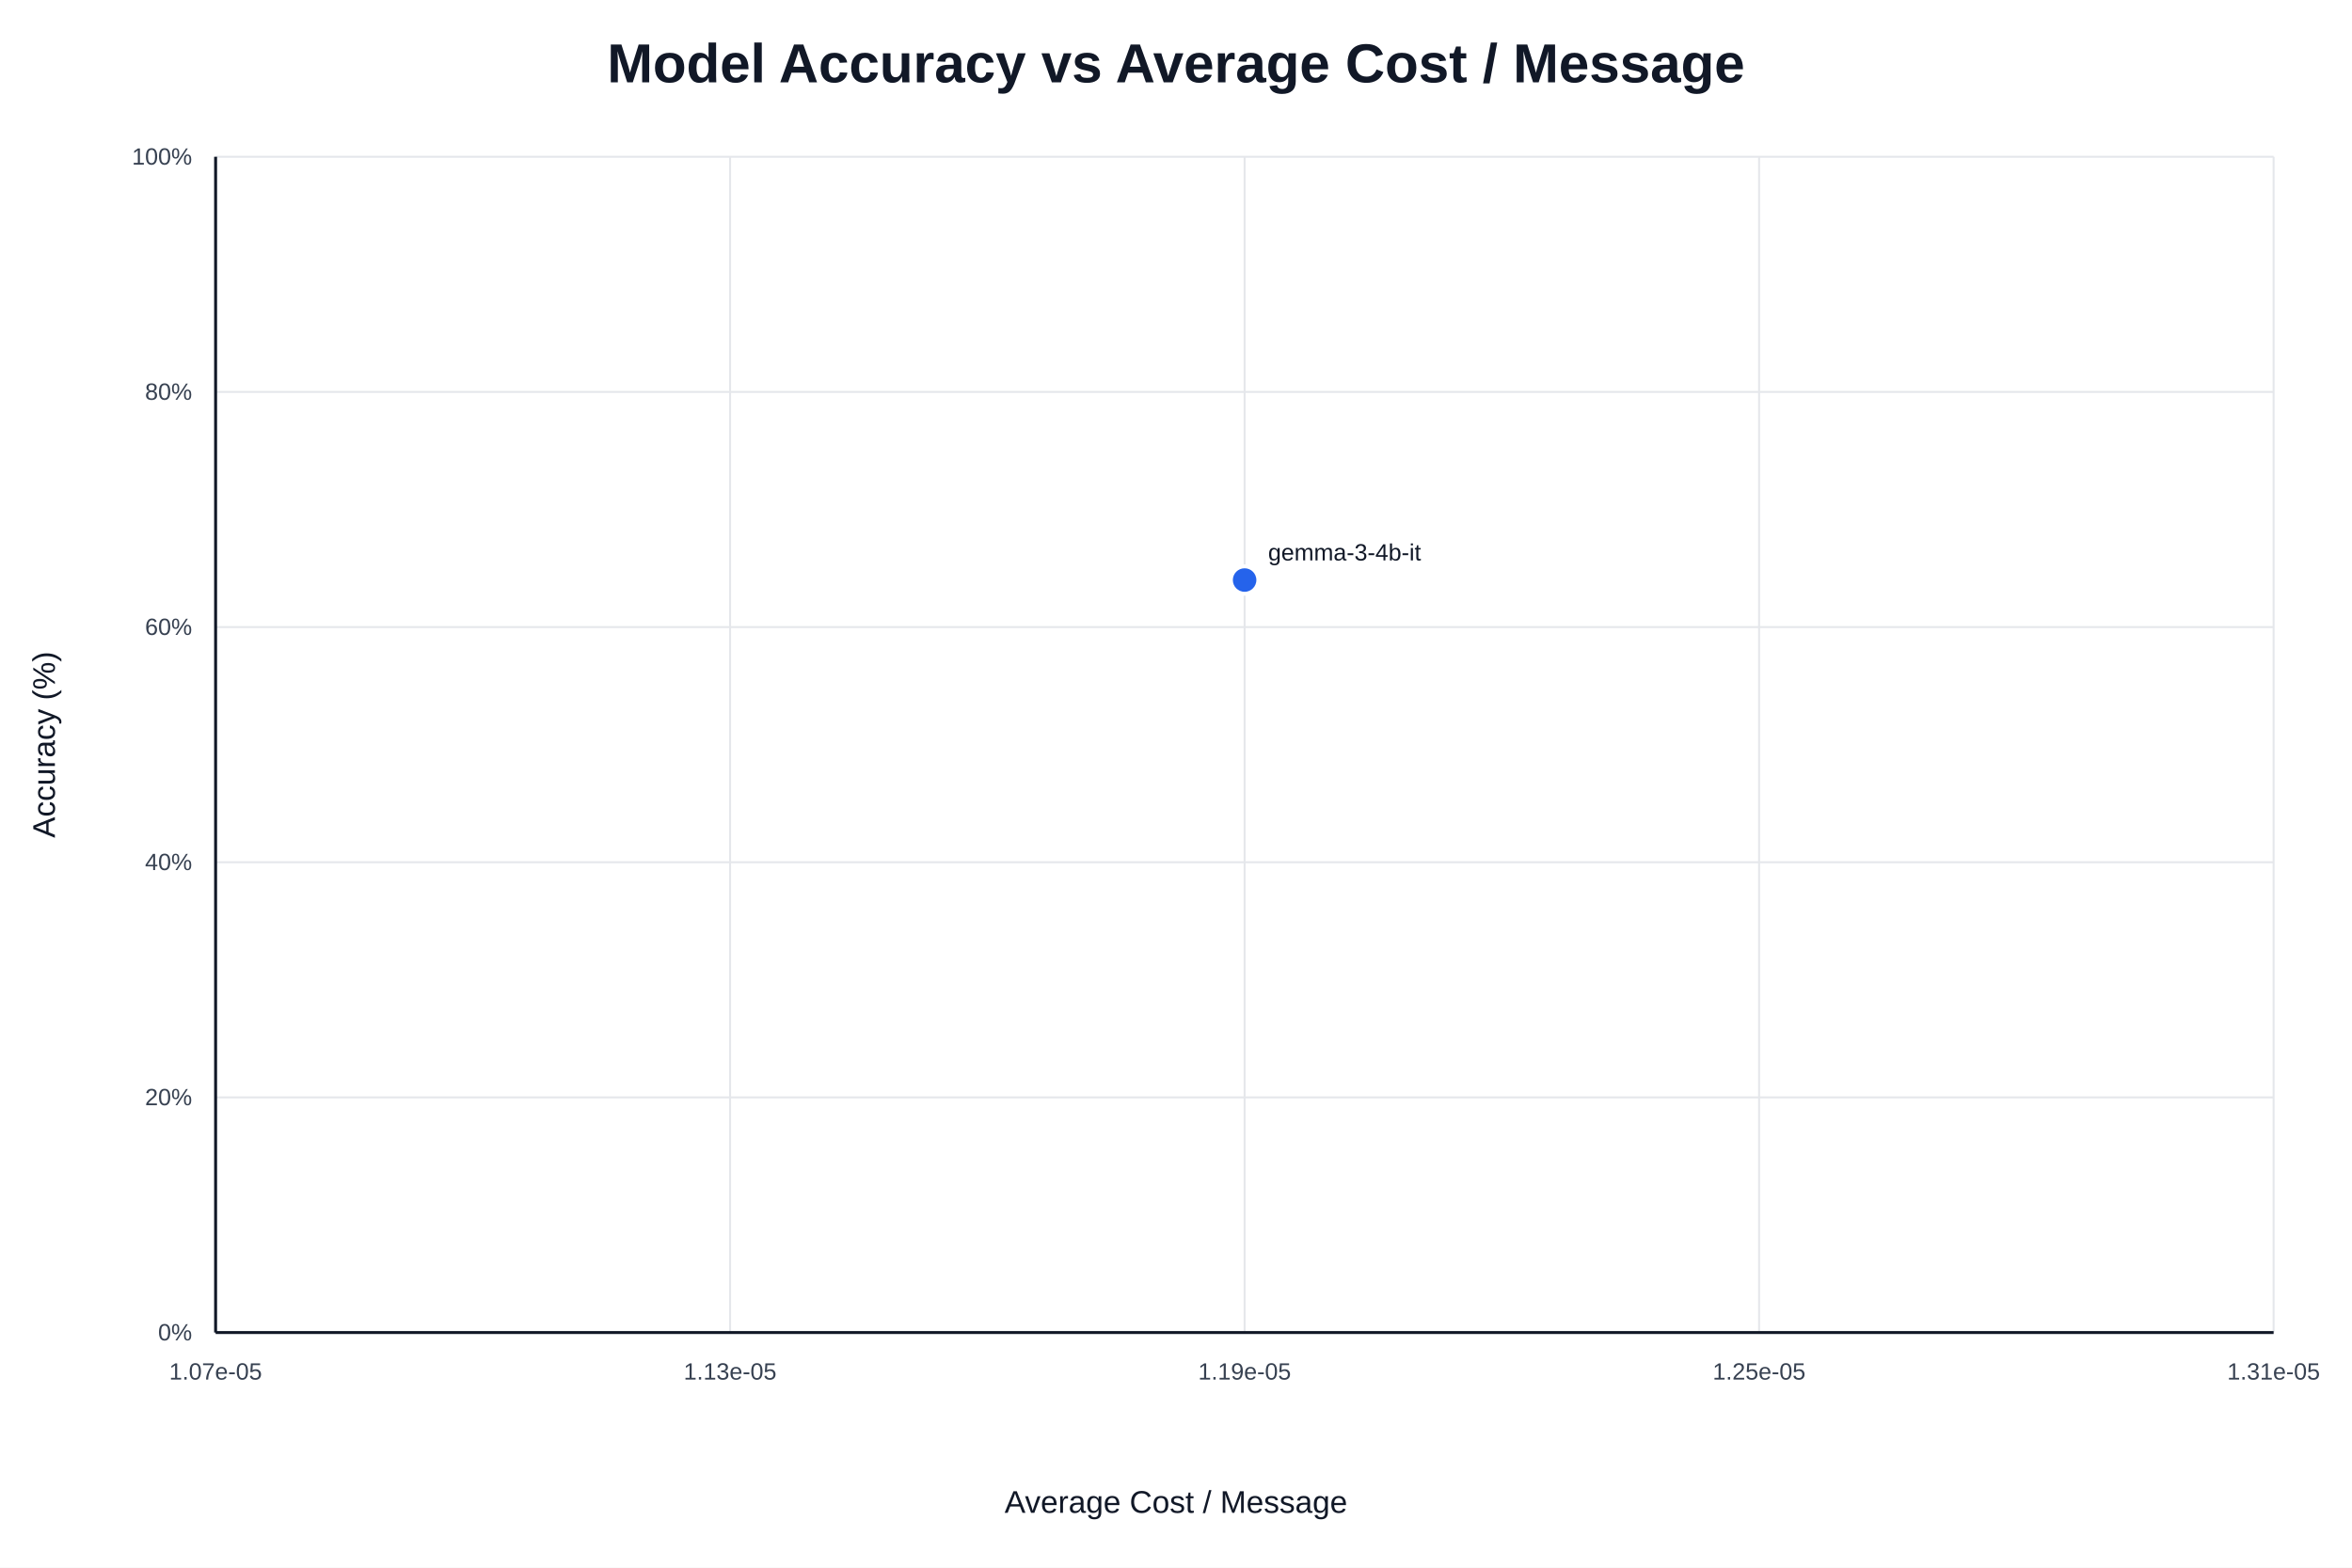
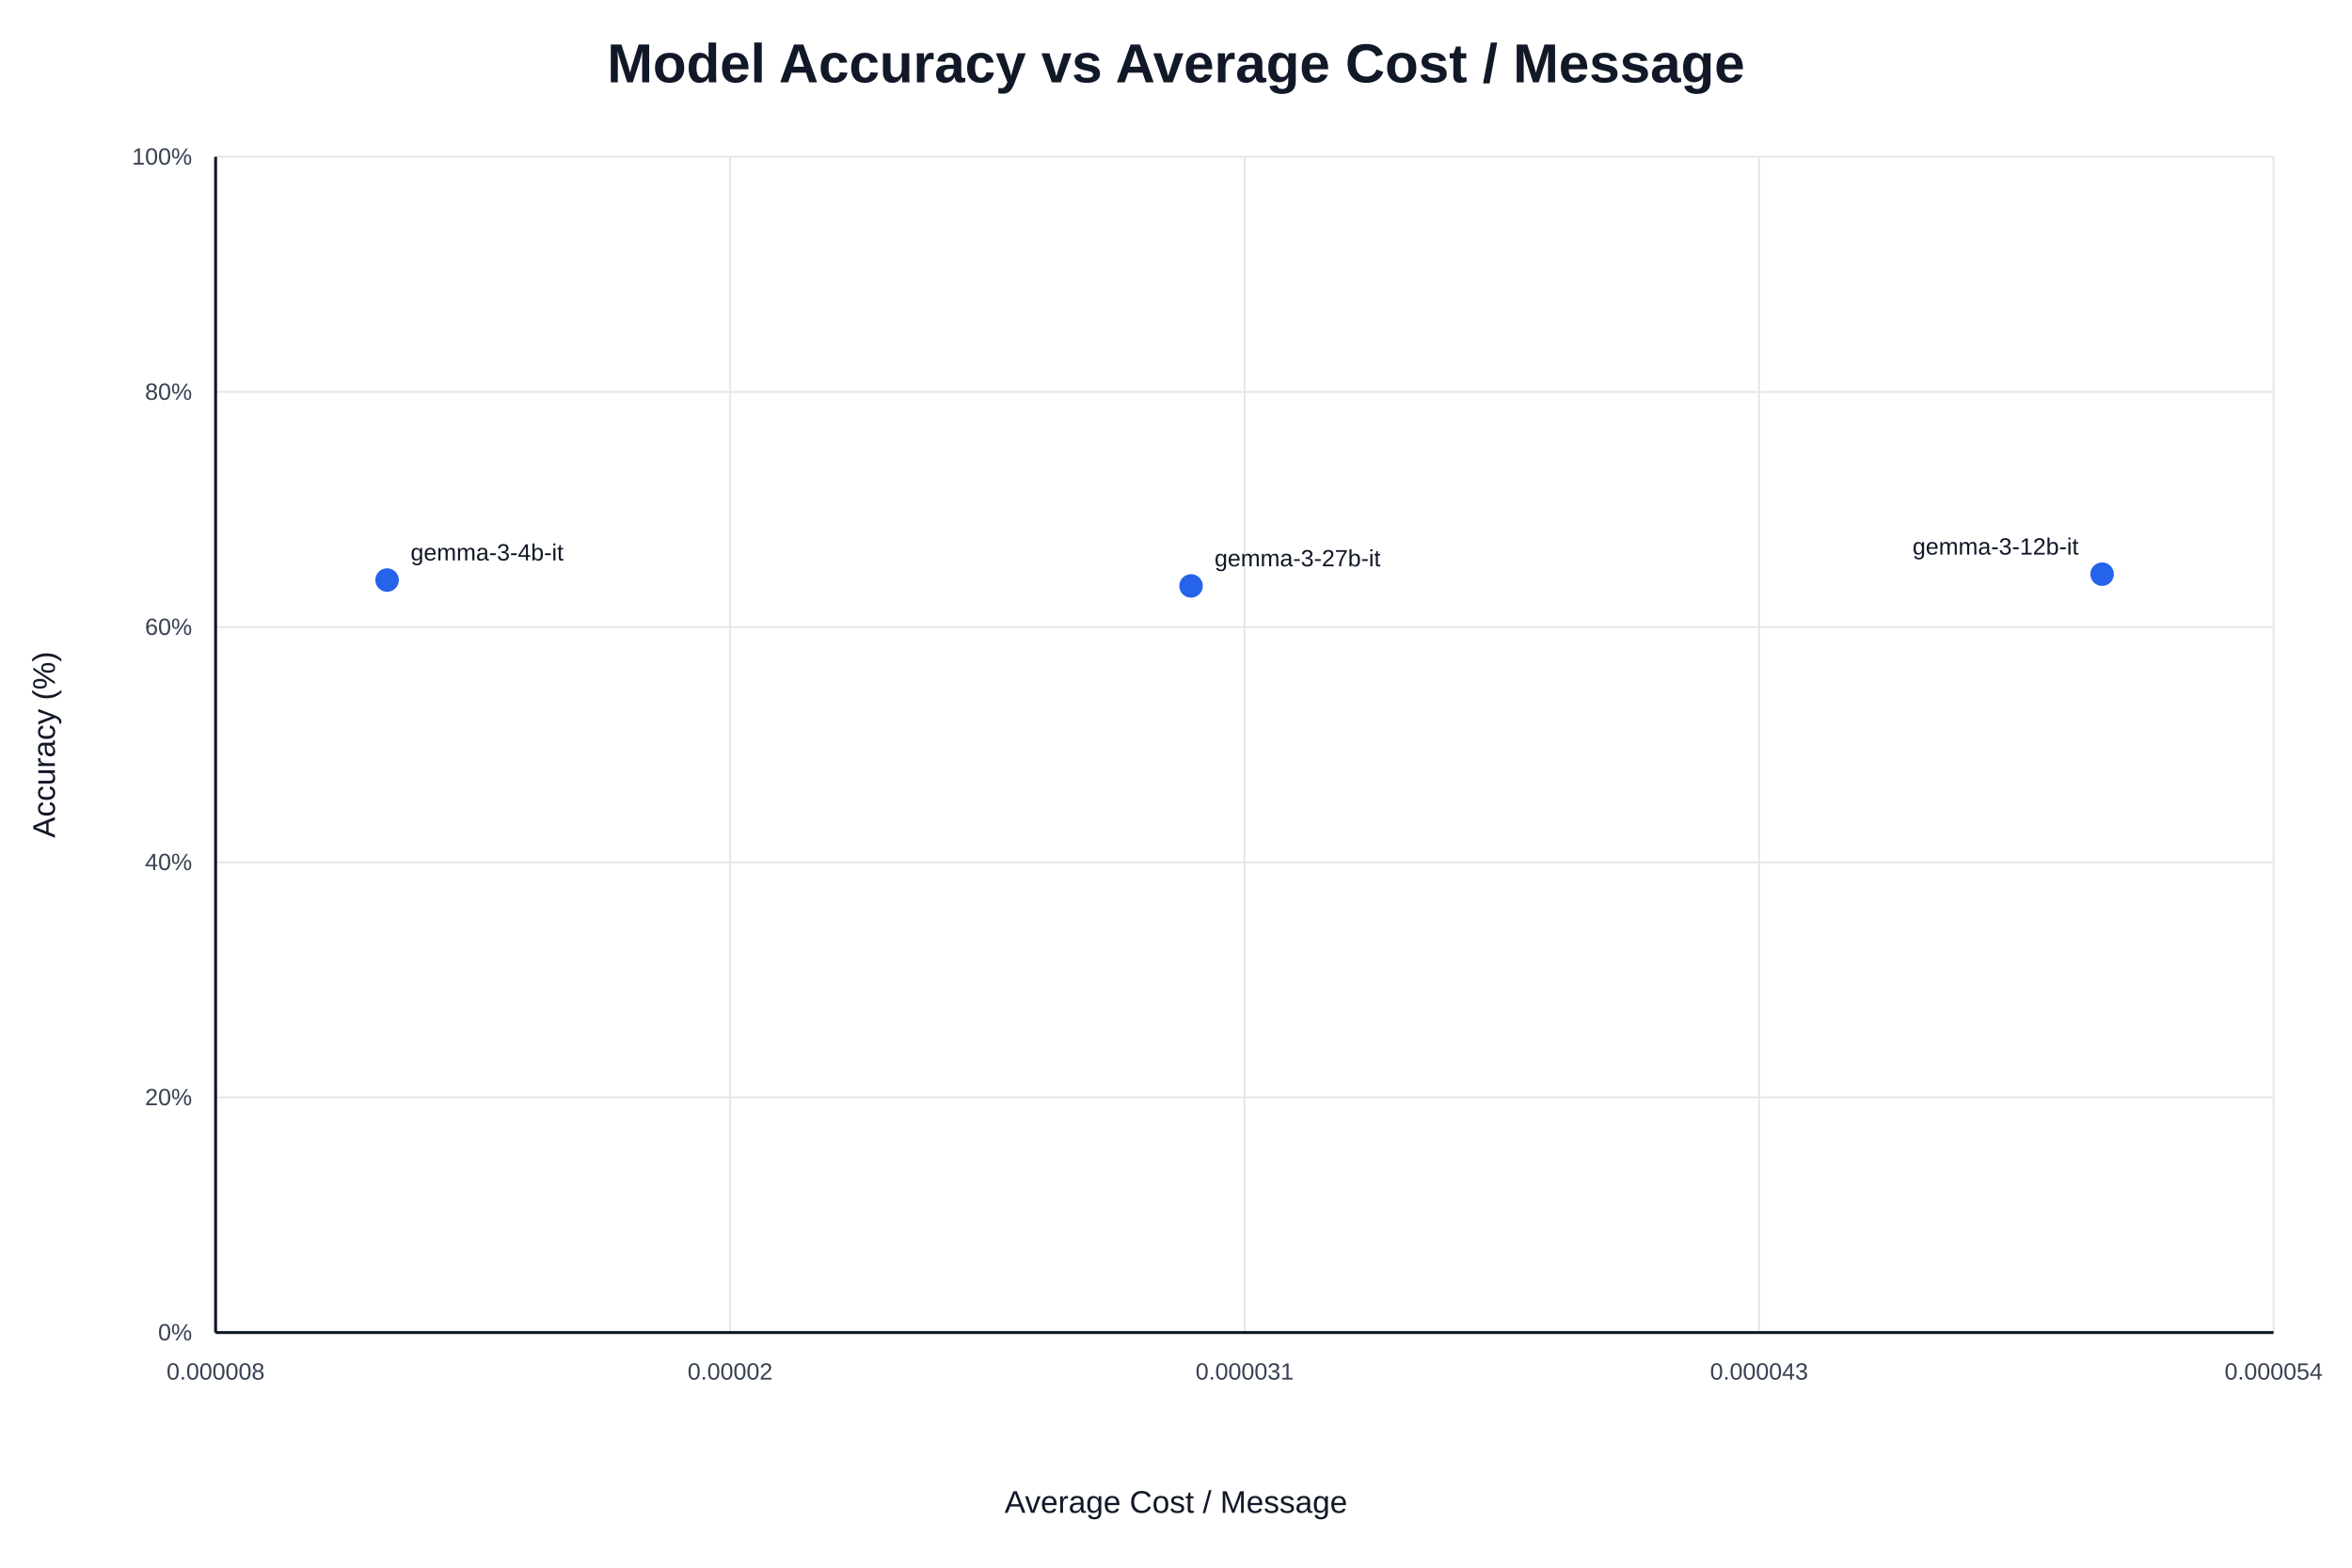
<svg xmlns="http://www.w3.org/2000/svg" width="1200" height="800" viewBox="0 0 1200 800">
  <rect width="100%" height="100%" fill="#ffffff" />
  <text x="600.00" y="42" text-anchor="middle" font-family="Arial, Helvetica, sans-serif" font-size="28" font-weight="700" fill="#111827">Model Accuracy vs Average Cost / Message</text>
  <line x1="110" y1="680.00" x2="1160" y2="680.00" stroke="#e5e7eb" stroke-width="1" />
  <text x="98" y="684.00" text-anchor="end" font-family="Arial, Helvetica, sans-serif" font-size="12" fill="#374151">0%</text>
  <line x1="110" y1="560.00" x2="1160" y2="560.00" stroke="#e5e7eb" stroke-width="1" />
  <text x="98" y="564.00" text-anchor="end" font-family="Arial, Helvetica, sans-serif" font-size="12" fill="#374151">20%</text>
  <line x1="110" y1="440.00" x2="1160" y2="440.00" stroke="#e5e7eb" stroke-width="1" />
  <text x="98" y="444.00" text-anchor="end" font-family="Arial, Helvetica, sans-serif" font-size="12" fill="#374151">40%</text>
  <line x1="110" y1="320.00" x2="1160" y2="320.00" stroke="#e5e7eb" stroke-width="1" />
  <text x="98" y="324.00" text-anchor="end" font-family="Arial, Helvetica, sans-serif" font-size="12" fill="#374151">60%</text>
  <line x1="110" y1="200.00" x2="1160" y2="200.00" stroke="#e5e7eb" stroke-width="1" />
  <text x="98" y="204.00" text-anchor="end" font-family="Arial, Helvetica, sans-serif" font-size="12" fill="#374151">80%</text>
  <line x1="110" y1="80.00" x2="1160" y2="80.00" stroke="#e5e7eb" stroke-width="1" />
  <text x="98" y="84.00" text-anchor="end" font-family="Arial, Helvetica, sans-serif" font-size="12" fill="#374151">100%</text>
  <line x1="110.00" y1="80" x2="110.00" y2="680" stroke="#e5e7eb" stroke-width="1" />
-   <text x="110.00" y="704" text-anchor="middle" font-family="Arial, Helvetica, sans-serif" font-size="12" fill="#374151">1.07e-05</text>
+   <text x="110.00" y="704" text-anchor="middle" font-family="Arial, Helvetica, sans-serif" font-size="12" fill="#374151">0.000008</text>
  <line x1="372.50" y1="80" x2="372.50" y2="680" stroke="#e5e7eb" stroke-width="1" />
-   <text x="372.50" y="704" text-anchor="middle" font-family="Arial, Helvetica, sans-serif" font-size="12" fill="#374151">1.13e-05</text>
+   <text x="372.50" y="704" text-anchor="middle" font-family="Arial, Helvetica, sans-serif" font-size="12" fill="#374151">0.00002</text>
  <line x1="635.00" y1="80" x2="635.00" y2="680" stroke="#e5e7eb" stroke-width="1" />
-   <text x="635.00" y="704" text-anchor="middle" font-family="Arial, Helvetica, sans-serif" font-size="12" fill="#374151">1.19e-05</text>
+   <text x="635.00" y="704" text-anchor="middle" font-family="Arial, Helvetica, sans-serif" font-size="12" fill="#374151">0.000031</text>
  <line x1="897.50" y1="80" x2="897.50" y2="680" stroke="#e5e7eb" stroke-width="1" />
-   <text x="897.50" y="704" text-anchor="middle" font-family="Arial, Helvetica, sans-serif" font-size="12" fill="#374151">1.25e-05</text>
+   <text x="897.50" y="704" text-anchor="middle" font-family="Arial, Helvetica, sans-serif" font-size="12" fill="#374151">0.000043</text>
  <line x1="1160.00" y1="80" x2="1160.00" y2="680" stroke="#e5e7eb" stroke-width="1" />
-   <text x="1160.00" y="704" text-anchor="middle" font-family="Arial, Helvetica, sans-serif" font-size="12" fill="#374151">1.31e-05</text>
+   <text x="1160.00" y="704" text-anchor="middle" font-family="Arial, Helvetica, sans-serif" font-size="12" fill="#374151">0.000054</text>
  <line x1="110" y1="80" x2="110" y2="680" stroke="#111827" stroke-width="1.5" />
  <line x1="110" y1="680" x2="1160" y2="680" stroke="#111827" stroke-width="1.5" />
  <text x="600.00" y="772" text-anchor="middle" font-family="Arial, Helvetica, sans-serif" font-size="16" fill="#111827">Average Cost / Message</text>
  <text x="28" y="380.00" text-anchor="middle" font-family="Arial, Helvetica, sans-serif" font-size="16" fill="#111827" transform="rotate(-90 28 380.00)">Accuracy (%)</text>
  <g>
-     <circle cx="635.00" cy="296.00" r="7" fill="#2563eb" stroke="#ffffff" stroke-width="2" />
-     <text x="647.00" y="286.00" text-anchor="start" font-family="Arial, Helvetica, sans-serif" font-size="12" fill="#111827">gemma-3-4b-it</text>
+     <circle cx="1072.50" cy="293.00" r="7" fill="#2563eb" stroke="#ffffff" stroke-width="2" />
+     <text x="1060.50" y="283.00" text-anchor="end" font-family="Arial, Helvetica, sans-serif" font-size="12" fill="#111827">gemma-3-12b-it</text>
+   </g>
+   <g>
+     <circle cx="197.50" cy="296.00" r="7" fill="#2563eb" stroke="#ffffff" stroke-width="2" />
+     <text x="209.50" y="286.00" text-anchor="start" font-family="Arial, Helvetica, sans-serif" font-size="12" fill="#111827">gemma-3-4b-it</text>
+   </g>
+   <g>
+     <circle cx="607.67" cy="299.00" r="7" fill="#2563eb" stroke="#ffffff" stroke-width="2" />
+     <text x="619.67" y="289.00" text-anchor="start" font-family="Arial, Helvetica, sans-serif" font-size="12" fill="#111827">gemma-3-27b-it</text>
  </g>
</svg>
